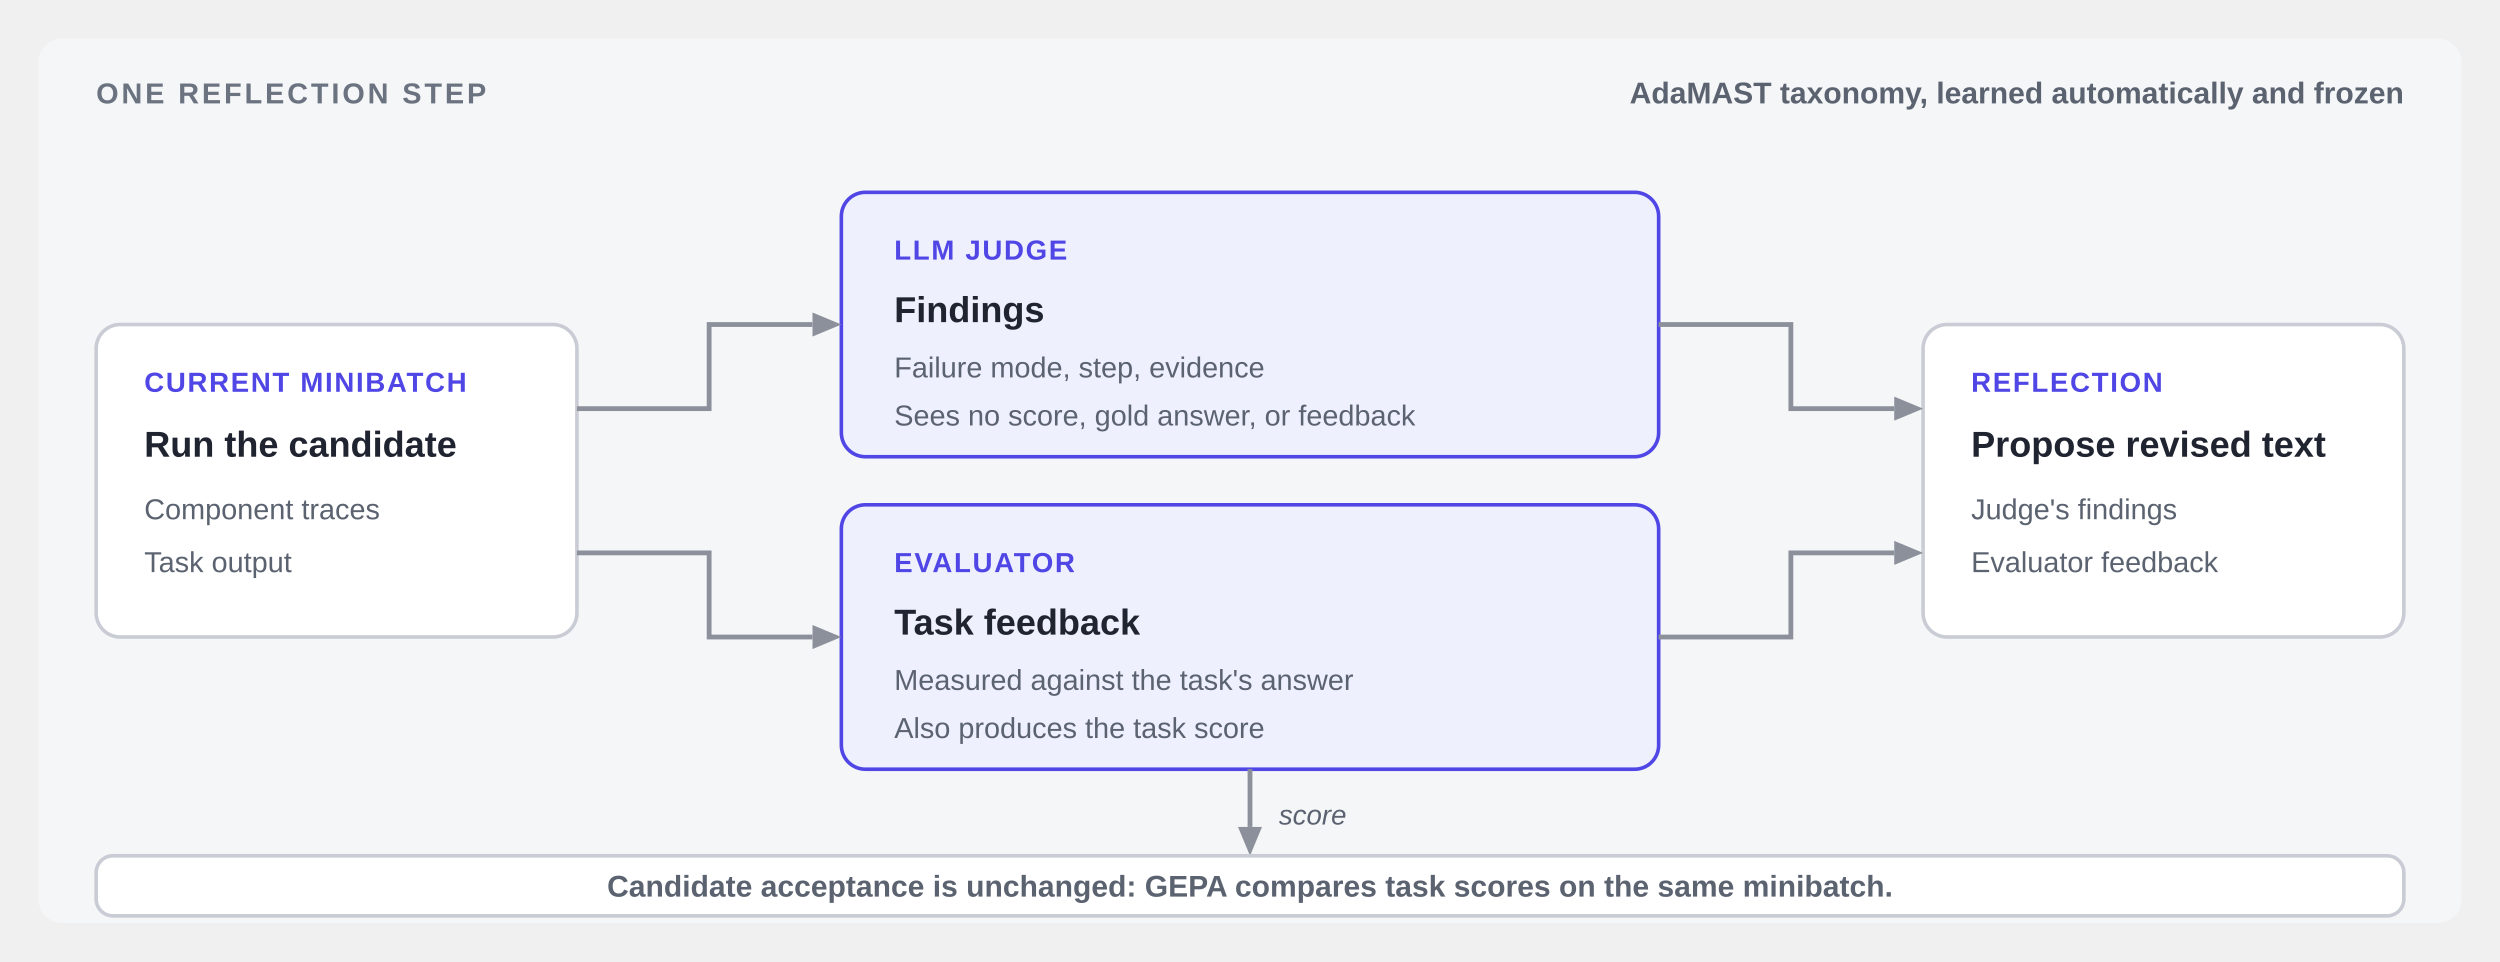
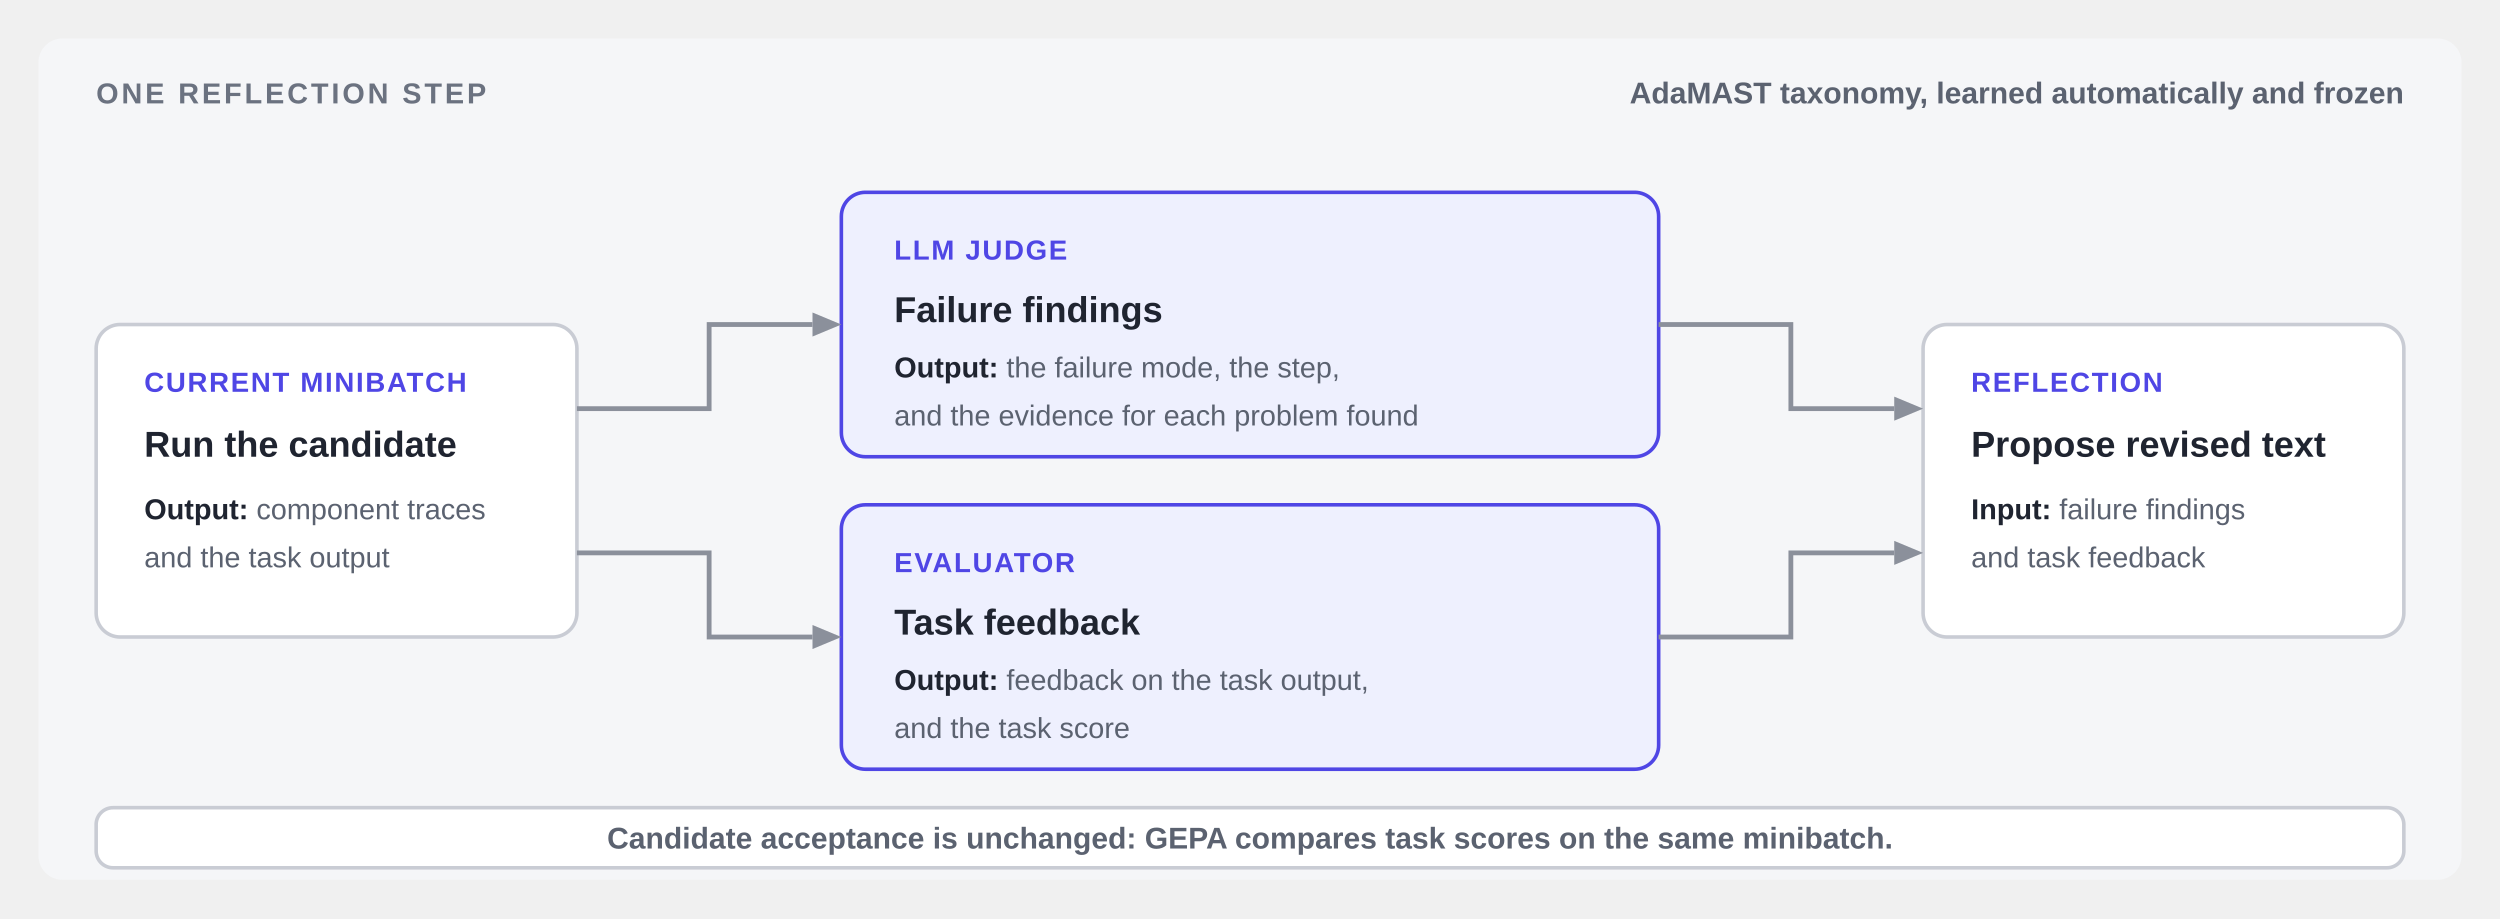
- <svg xmlns="http://www.w3.org/2000/svg" viewBox="0 0 1040 400" width="1040" height="400" font-family="Arial" role="img">
+ <svg xmlns="http://www.w3.org/2000/svg" viewBox="0 0 1040 382" width="1040" height="382" font-family="Arial" role="img">
  <style>
    .band  { fill: #f5f6f8; }
    .card  { fill: #ffffff; stroke: #c9ccd4; stroke-width: 1.5; }
    .input { fill: #eef0fe; stroke: #4F46E5; stroke-width: 1.5; }
    .ln    { stroke: #8b909b; stroke-width: 2; fill: none; }
    .arrow { fill: #8b909b; }
    .phase { fill: #6b7280; font-size: 12px; font-weight: 700; letter-spacing: .1em; }
    .step  { fill: #4F46E5; font-size: 11.5px; font-weight: 700; letter-spacing: .06em; }
    .ttl   { fill: #1f2430; font-size: 15px; font-weight: 650; }
    .sub   { fill: #5b6270; font-size: 12px; }
-     .lbl   { fill: #5b6270; font-size: 11.5px; font-style: italic; }
+     .key   { fill: #1f2430; font-size: 12px; font-weight: 700; }
    .note  { fill: #5b6270; font-size: 12.5px; font-weight: 550; }
    @media (prefers-color-scheme: dark) {
      .band { fill: #191c27; }
      .card { fill: #1c2030; stroke: #3a4055; }
      .input { fill: #23244a; stroke: #8b8bf0; }
      .ln { stroke: #7d8494; }
      .arrow { fill: #7d8494; }
-       .phase, .sub, .lbl, .note { fill: #a8aebb; }
+       .phase, .sub, .note { fill: #a8aebb; }
      .step { fill: #8b8bf0; }
-       .ttl { fill: #eef0f4; }
+       .ttl, .key { fill: #eef0f4; }
    }
  </style>
-   <rect class="band" x="16" y="16" width="1008" height="368" rx="10" />
+   <rect class="band" x="16" y="16" width="1008" height="350" rx="10" />
  <text class="phase" x="40" y="43">ONE REFLECTION STEP</text>
  <text class="note" x="1000" y="43" text-anchor="end">AdaMAST taxonomy, learned automatically and frozen</text>
  <rect class="card" x="40" y="135" width="200" height="130" rx="10" />
  <text class="step" x="60" y="163">CURRENT MINIBATCH</text>
  <text class="ttl" x="60" y="190">Run the candidate</text>
-   <text class="sub" x="60" y="216">Component traces</text>
-   <text class="sub" x="60" y="238">Task output</text>
+   <text class="sub" x="60" y="216">
+     <tspan class="key">Output:</tspan> component traces</text>
+   <text class="sub" x="60" y="236">and the task output</text>
  <rect class="input" x="350" y="80" width="340" height="110" rx="10" />
  <text class="step" x="372" y="108">LLM JUDGE</text>
-   <text class="ttl" x="372" y="134">Findings</text>
-   <text class="sub" x="372" y="157">Failure mode, step, evidence</text>
-   <text class="sub" x="372" y="177">Sees no score, gold answer, or feedback</text>
+   <text class="ttl" x="372" y="134">Failure findings</text>
+   <text class="sub" x="372" y="157">
+     <tspan class="key">Output:</tspan> the failure mode, the step,</text>
+   <text class="sub" x="372" y="177">and the evidence for each problem found</text>
  <rect class="input" x="350" y="210" width="340" height="110" rx="10" />
  <text class="step" x="372" y="238">EVALUATOR</text>
  <text class="ttl" x="372" y="264">Task feedback</text>
-   <text class="sub" x="372" y="287">Measured against the task's answer</text>
-   <text class="sub" x="372" y="307">Also produces the task score</text>
+   <text class="sub" x="372" y="287">
+     <tspan class="key">Output:</tspan> feedback on the task output,</text>
+   <text class="sub" x="372" y="307">and the task score</text>
  <rect class="card" x="800" y="135" width="200" height="130" rx="10" />
  <text class="step" x="820" y="163">REFLECTION</text>
  <text class="ttl" x="820" y="190">Propose revised text</text>
-   <text class="sub" x="820" y="216">Judge's findings</text>
-   <text class="sub" x="820" y="238">Evaluator feedback</text>
+   <text class="sub" x="820" y="216">
+     <tspan class="key">Input:</tspan> failure findings</text>
+   <text class="sub" x="820" y="236">and task feedback</text>
  <path class="ln" d="M240,170 H295 V135 H338" />
  <path class="arrow" d="M338,130 L350,135 L338,140 Z" />
  <path class="ln" d="M240,230 H295 V265 H338" />
  <path class="arrow" d="M338,260 L350,265 L338,270 Z" />
  <path class="ln" d="M690,135 H745 V170 H788" />
  <path class="arrow" d="M788,165 L800,170 L788,175 Z" />
  <path class="ln" d="M690,265 H745 V230 H788" />
  <path class="arrow" d="M788,225 L800,230 L788,235 Z" />
-   <path class="ln" d="M520,320 V344" />
-   <path class="arrow" d="M515,344 L520,356 L525,344 Z" />
-   <text class="lbl" x="532" y="343">score</text>
-   <rect class="card" x="40" y="356" width="960" height="25" rx="7" />
-   <text class="note" x="520" y="373" text-anchor="middle">Candidate acceptance is unchanged: GEPA compares task scores on the same minibatch.</text>
+   <rect class="card" x="40" y="336" width="960" height="25" rx="7" />
+   <text class="note" x="520" y="353" text-anchor="middle">Candidate acceptance is unchanged: GEPA compares task scores on the same minibatch.</text>
</svg>
